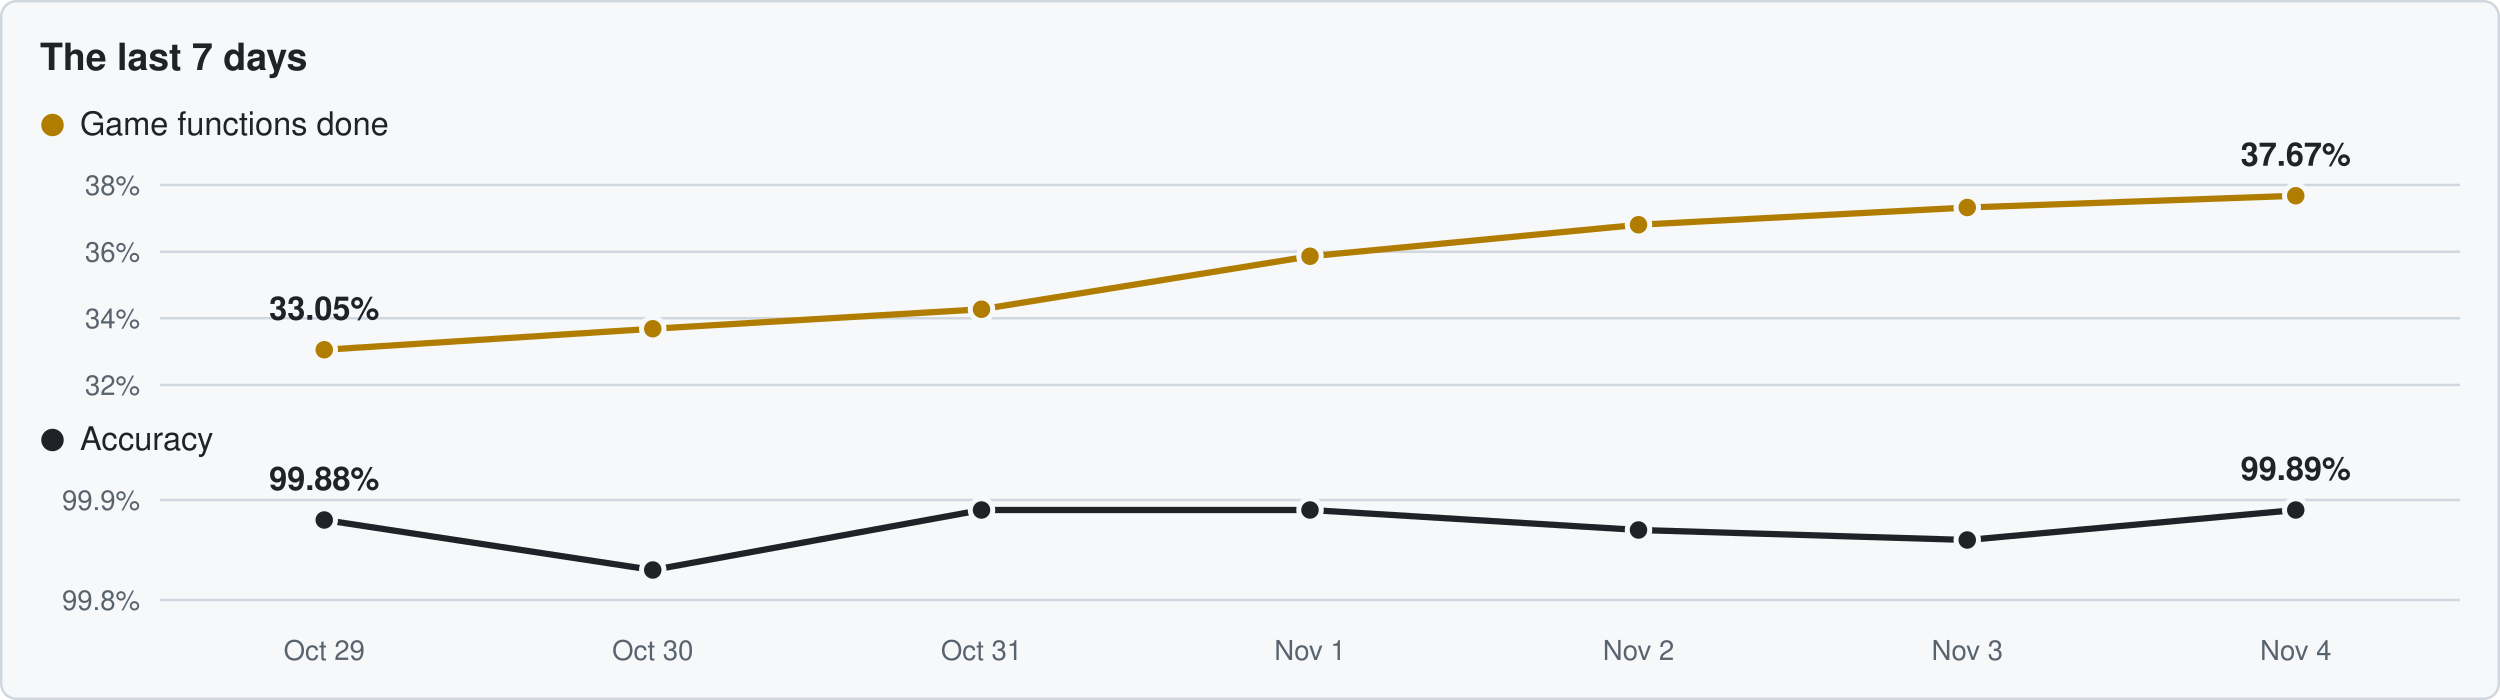
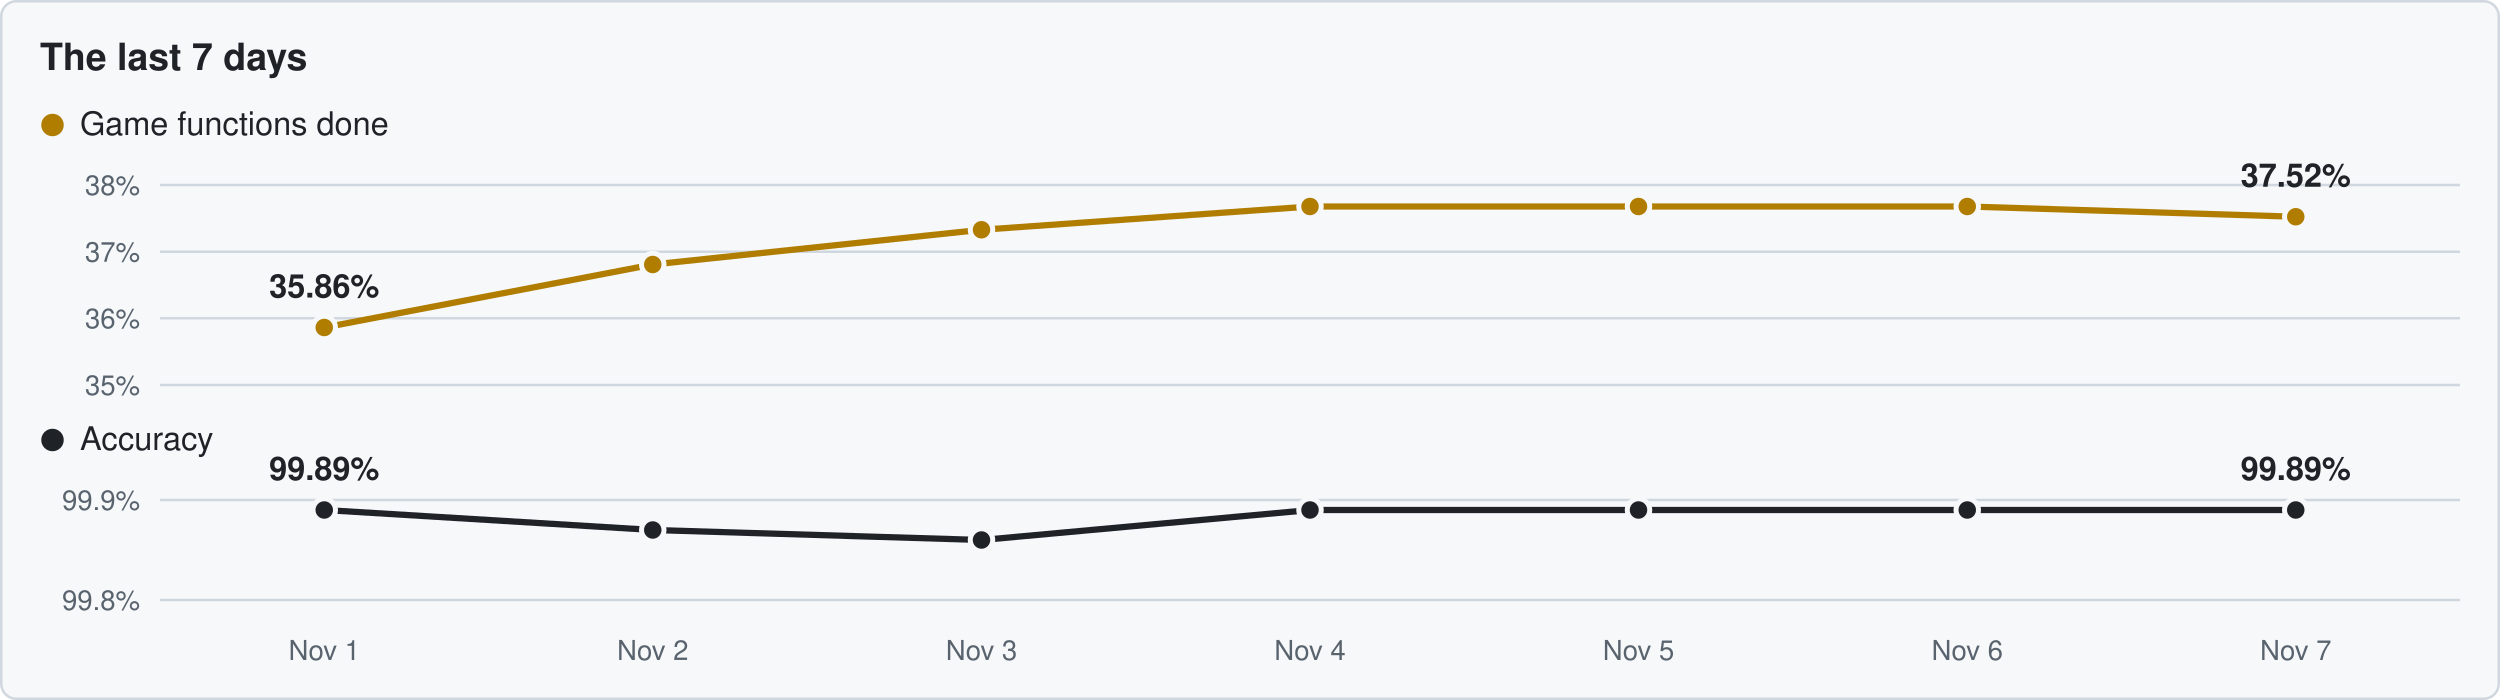
<svg xmlns="http://www.w3.org/2000/svg" viewBox="0 0 1000 280" width="1000" height="280">
  <rect x="0.5" y="0.5" width="999" height="279" rx="6" fill="#f6f8fa" stroke="#d0d7de" />
  <text x="16" y="28" font-family="Segoe UI,Helvetica,Arial,sans-serif" font-size="15" font-weight="600" fill="#1f2328">The last 7 days</text>
  <circle cx="21" cy="50" r="4.5" fill="#b07d00" />
  <text x="32" y="54" font-family="Segoe UI,Helvetica,Arial,sans-serif" font-size="13" fill="#1f2328">Game functions done</text>
  <line x1="64" y1="154.0" x2="984" y2="154.0" stroke="#d0d7de" stroke-width="1" />
-   <text x="56" y="158.0" text-anchor="end" font-family="Segoe UI,Helvetica,Arial,sans-serif" font-size="11" fill="#59636e">32%</text>
+   <text x="56" y="158.0" text-anchor="end" font-family="Segoe UI,Helvetica,Arial,sans-serif" font-size="11" fill="#59636e">35%</text>
  <line x1="64" y1="127.3" x2="984" y2="127.3" stroke="#d0d7de" stroke-width="1" />
-   <text x="56" y="131.3" text-anchor="end" font-family="Segoe UI,Helvetica,Arial,sans-serif" font-size="11" fill="#59636e">34%</text>
+   <text x="56" y="131.3" text-anchor="end" font-family="Segoe UI,Helvetica,Arial,sans-serif" font-size="11" fill="#59636e">36%</text>
  <line x1="64" y1="100.7" x2="984" y2="100.7" stroke="#d0d7de" stroke-width="1" />
-   <text x="56" y="104.7" text-anchor="end" font-family="Segoe UI,Helvetica,Arial,sans-serif" font-size="11" fill="#59636e">36%</text>
+   <text x="56" y="104.7" text-anchor="end" font-family="Segoe UI,Helvetica,Arial,sans-serif" font-size="11" fill="#59636e">37%</text>
  <line x1="64" y1="74.0" x2="984" y2="74.0" stroke="#d0d7de" stroke-width="1" />
  <text x="56" y="78.0" text-anchor="end" font-family="Segoe UI,Helvetica,Arial,sans-serif" font-size="11" fill="#59636e">38%</text>
-   <polyline points="129.7,139.9 261.1,131.5 392.6,123.7 524.0,102.5 655.4,89.9 786.9,83.0 918.3,78.3" fill="none" stroke="#b07d00" stroke-width="2.5" stroke-linejoin="round" />
-   <circle cx="129.7" cy="139.9" r="4.5" fill="#b07d00" stroke="#f6f8fa" stroke-width="2" />
-   <circle cx="261.1" cy="131.5" r="4.5" fill="#b07d00" stroke="#f6f8fa" stroke-width="2" />
-   <circle cx="392.6" cy="123.7" r="4.5" fill="#b07d00" stroke="#f6f8fa" stroke-width="2" />
-   <circle cx="524.0" cy="102.5" r="4.5" fill="#b07d00" stroke="#f6f8fa" stroke-width="2" />
-   <circle cx="655.4" cy="89.9" r="4.5" fill="#b07d00" stroke="#f6f8fa" stroke-width="2" />
-   <circle cx="786.9" cy="83.0" r="4.5" fill="#b07d00" stroke="#f6f8fa" stroke-width="2" />
-   <circle cx="918.3" cy="78.3" r="4.5" fill="#b07d00" stroke="#f6f8fa" stroke-width="2" />
-   <text x="129.7" y="127.9" text-anchor="middle" font-family="Segoe UI,Helvetica,Arial,sans-serif" font-size="13" font-weight="600" fill="#1f2328">33.05%</text>
-   <text x="918.3" y="66.3" text-anchor="middle" font-family="Segoe UI,Helvetica,Arial,sans-serif" font-size="13" font-weight="600" fill="#1f2328">37.67%</text>
+   <polyline points="129.7,131.0 261.1,105.8 392.6,91.9 524.0,82.6 655.4,82.6 786.9,82.6 918.3,86.7" fill="none" stroke="#b07d00" stroke-width="2.5" stroke-linejoin="round" />
+   <circle cx="129.7" cy="131.0" r="4.5" fill="#b07d00" stroke="#f6f8fa" stroke-width="2" />
+   <circle cx="261.1" cy="105.8" r="4.5" fill="#b07d00" stroke="#f6f8fa" stroke-width="2" />
+   <circle cx="392.6" cy="91.9" r="4.5" fill="#b07d00" stroke="#f6f8fa" stroke-width="2" />
+   <circle cx="524.0" cy="82.6" r="4.5" fill="#b07d00" stroke="#f6f8fa" stroke-width="2" />
+   <circle cx="655.4" cy="82.6" r="4.5" fill="#b07d00" stroke="#f6f8fa" stroke-width="2" />
+   <circle cx="786.9" cy="82.6" r="4.5" fill="#b07d00" stroke="#f6f8fa" stroke-width="2" />
+   <circle cx="918.3" cy="86.7" r="4.5" fill="#b07d00" stroke="#f6f8fa" stroke-width="2" />
+   <text x="129.7" y="119.0" text-anchor="middle" font-family="Segoe UI,Helvetica,Arial,sans-serif" font-size="13" font-weight="600" fill="#1f2328">35.86%</text>
+   <text x="918.3" y="74.7" text-anchor="middle" font-family="Segoe UI,Helvetica,Arial,sans-serif" font-size="13" font-weight="600" fill="#1f2328">37.52%</text>
  <circle cx="21" cy="176" r="4.5" fill="#1f2328" />
  <text x="32" y="180" font-family="Segoe UI,Helvetica,Arial,sans-serif" font-size="13" fill="#1f2328">Accuracy</text>
  <line x1="64" y1="240.0" x2="984" y2="240.0" stroke="#d0d7de" stroke-width="1" />
  <text x="56" y="244.0" text-anchor="end" font-family="Segoe UI,Helvetica,Arial,sans-serif" font-size="11" fill="#59636e">99.8%</text>
  <line x1="64" y1="200.0" x2="984" y2="200.0" stroke="#d0d7de" stroke-width="1" />
  <text x="56" y="204.0" text-anchor="end" font-family="Segoe UI,Helvetica,Arial,sans-serif" font-size="11" fill="#59636e">99.9%</text>
-   <polyline points="129.7,208.0 261.1,228.0 392.6,204.0 524.0,204.0 655.4,212.0 786.9,216.0 918.3,204.0" fill="none" stroke="#1f2328" stroke-width="2.5" stroke-linejoin="round" />
-   <circle cx="129.7" cy="208.0" r="4.5" fill="#1f2328" stroke="#f6f8fa" stroke-width="2" />
-   <circle cx="261.1" cy="228.0" r="4.5" fill="#1f2328" stroke="#f6f8fa" stroke-width="2" />
-   <circle cx="392.6" cy="204.0" r="4.5" fill="#1f2328" stroke="#f6f8fa" stroke-width="2" />
+   <polyline points="129.7,204.0 261.1,212.0 392.6,216.0 524.0,204.0 655.4,204.0 786.9,204.0 918.3,204.0" fill="none" stroke="#1f2328" stroke-width="2.5" stroke-linejoin="round" />
+   <circle cx="129.7" cy="204.0" r="4.5" fill="#1f2328" stroke="#f6f8fa" stroke-width="2" />
+   <circle cx="261.1" cy="212.0" r="4.5" fill="#1f2328" stroke="#f6f8fa" stroke-width="2" />
+   <circle cx="392.6" cy="216.0" r="4.5" fill="#1f2328" stroke="#f6f8fa" stroke-width="2" />
  <circle cx="524.0" cy="204.0" r="4.5" fill="#1f2328" stroke="#f6f8fa" stroke-width="2" />
-   <circle cx="655.4" cy="212.0" r="4.5" fill="#1f2328" stroke="#f6f8fa" stroke-width="2" />
-   <circle cx="786.9" cy="216.0" r="4.5" fill="#1f2328" stroke="#f6f8fa" stroke-width="2" />
+   <circle cx="655.4" cy="204.0" r="4.5" fill="#1f2328" stroke="#f6f8fa" stroke-width="2" />
+   <circle cx="786.9" cy="204.0" r="4.5" fill="#1f2328" stroke="#f6f8fa" stroke-width="2" />
  <circle cx="918.3" cy="204.0" r="4.5" fill="#1f2328" stroke="#f6f8fa" stroke-width="2" />
-   <text x="129.7" y="196.0" text-anchor="middle" font-family="Segoe UI,Helvetica,Arial,sans-serif" font-size="13" font-weight="600" fill="#1f2328">99.88%</text>
+   <text x="129.7" y="192.0" text-anchor="middle" font-family="Segoe UI,Helvetica,Arial,sans-serif" font-size="13" font-weight="600" fill="#1f2328">99.89%</text>
  <text x="918.3" y="192.0" text-anchor="middle" font-family="Segoe UI,Helvetica,Arial,sans-serif" font-size="13" font-weight="600" fill="#1f2328">99.89%</text>
-   <text x="129.7" y="264" text-anchor="middle" font-family="Segoe UI,Helvetica,Arial,sans-serif" font-size="11" fill="#59636e">Oct 29</text>
-   <text x="261.1" y="264" text-anchor="middle" font-family="Segoe UI,Helvetica,Arial,sans-serif" font-size="11" fill="#59636e">Oct 30</text>
-   <text x="392.6" y="264" text-anchor="middle" font-family="Segoe UI,Helvetica,Arial,sans-serif" font-size="11" fill="#59636e">Oct 31</text>
-   <text x="524.0" y="264" text-anchor="middle" font-family="Segoe UI,Helvetica,Arial,sans-serif" font-size="11" fill="#59636e">Nov 1</text>
-   <text x="655.4" y="264" text-anchor="middle" font-family="Segoe UI,Helvetica,Arial,sans-serif" font-size="11" fill="#59636e">Nov 2</text>
-   <text x="786.9" y="264" text-anchor="middle" font-family="Segoe UI,Helvetica,Arial,sans-serif" font-size="11" fill="#59636e">Nov 3</text>
-   <text x="918.3" y="264" text-anchor="middle" font-family="Segoe UI,Helvetica,Arial,sans-serif" font-size="11" fill="#59636e">Nov 4</text>
+   <text x="129.7" y="264" text-anchor="middle" font-family="Segoe UI,Helvetica,Arial,sans-serif" font-size="11" fill="#59636e">Nov 1</text>
+   <text x="261.1" y="264" text-anchor="middle" font-family="Segoe UI,Helvetica,Arial,sans-serif" font-size="11" fill="#59636e">Nov 2</text>
+   <text x="392.6" y="264" text-anchor="middle" font-family="Segoe UI,Helvetica,Arial,sans-serif" font-size="11" fill="#59636e">Nov 3</text>
+   <text x="524.0" y="264" text-anchor="middle" font-family="Segoe UI,Helvetica,Arial,sans-serif" font-size="11" fill="#59636e">Nov 4</text>
+   <text x="655.4" y="264" text-anchor="middle" font-family="Segoe UI,Helvetica,Arial,sans-serif" font-size="11" fill="#59636e">Nov 5</text>
+   <text x="786.9" y="264" text-anchor="middle" font-family="Segoe UI,Helvetica,Arial,sans-serif" font-size="11" fill="#59636e">Nov 6</text>
+   <text x="918.3" y="264" text-anchor="middle" font-family="Segoe UI,Helvetica,Arial,sans-serif" font-size="11" fill="#59636e">Nov 7</text>
</svg>
